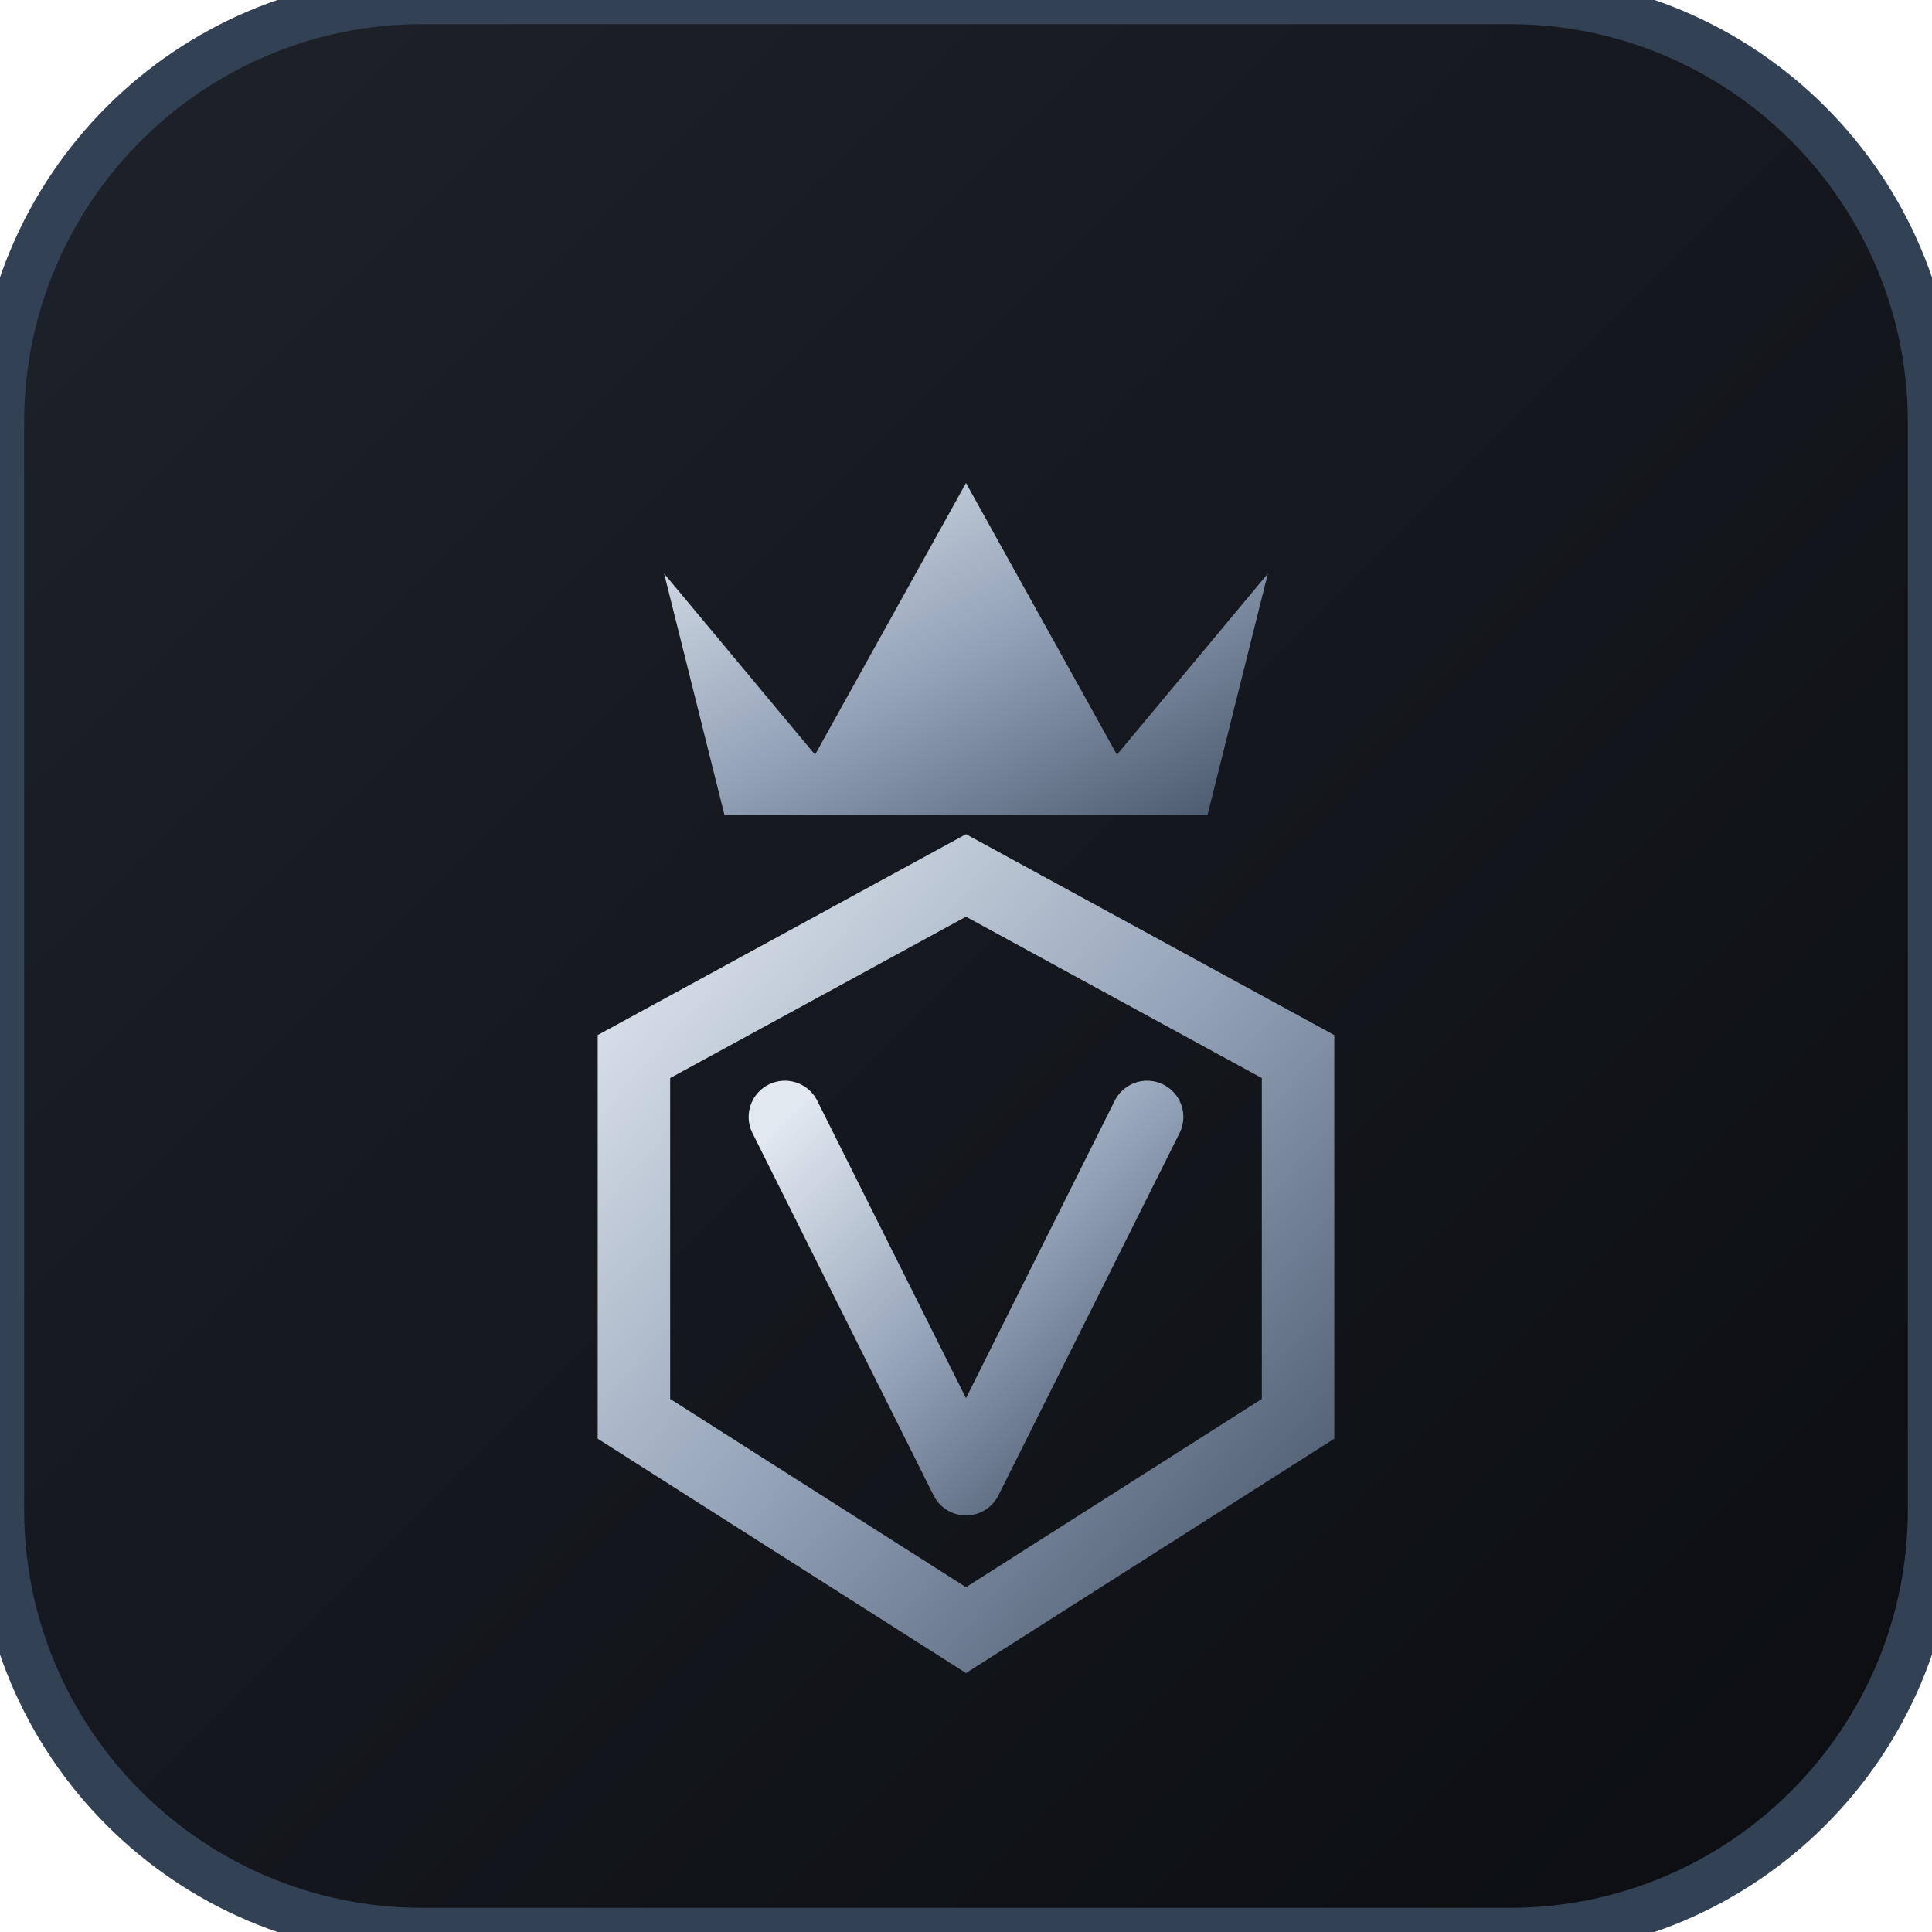
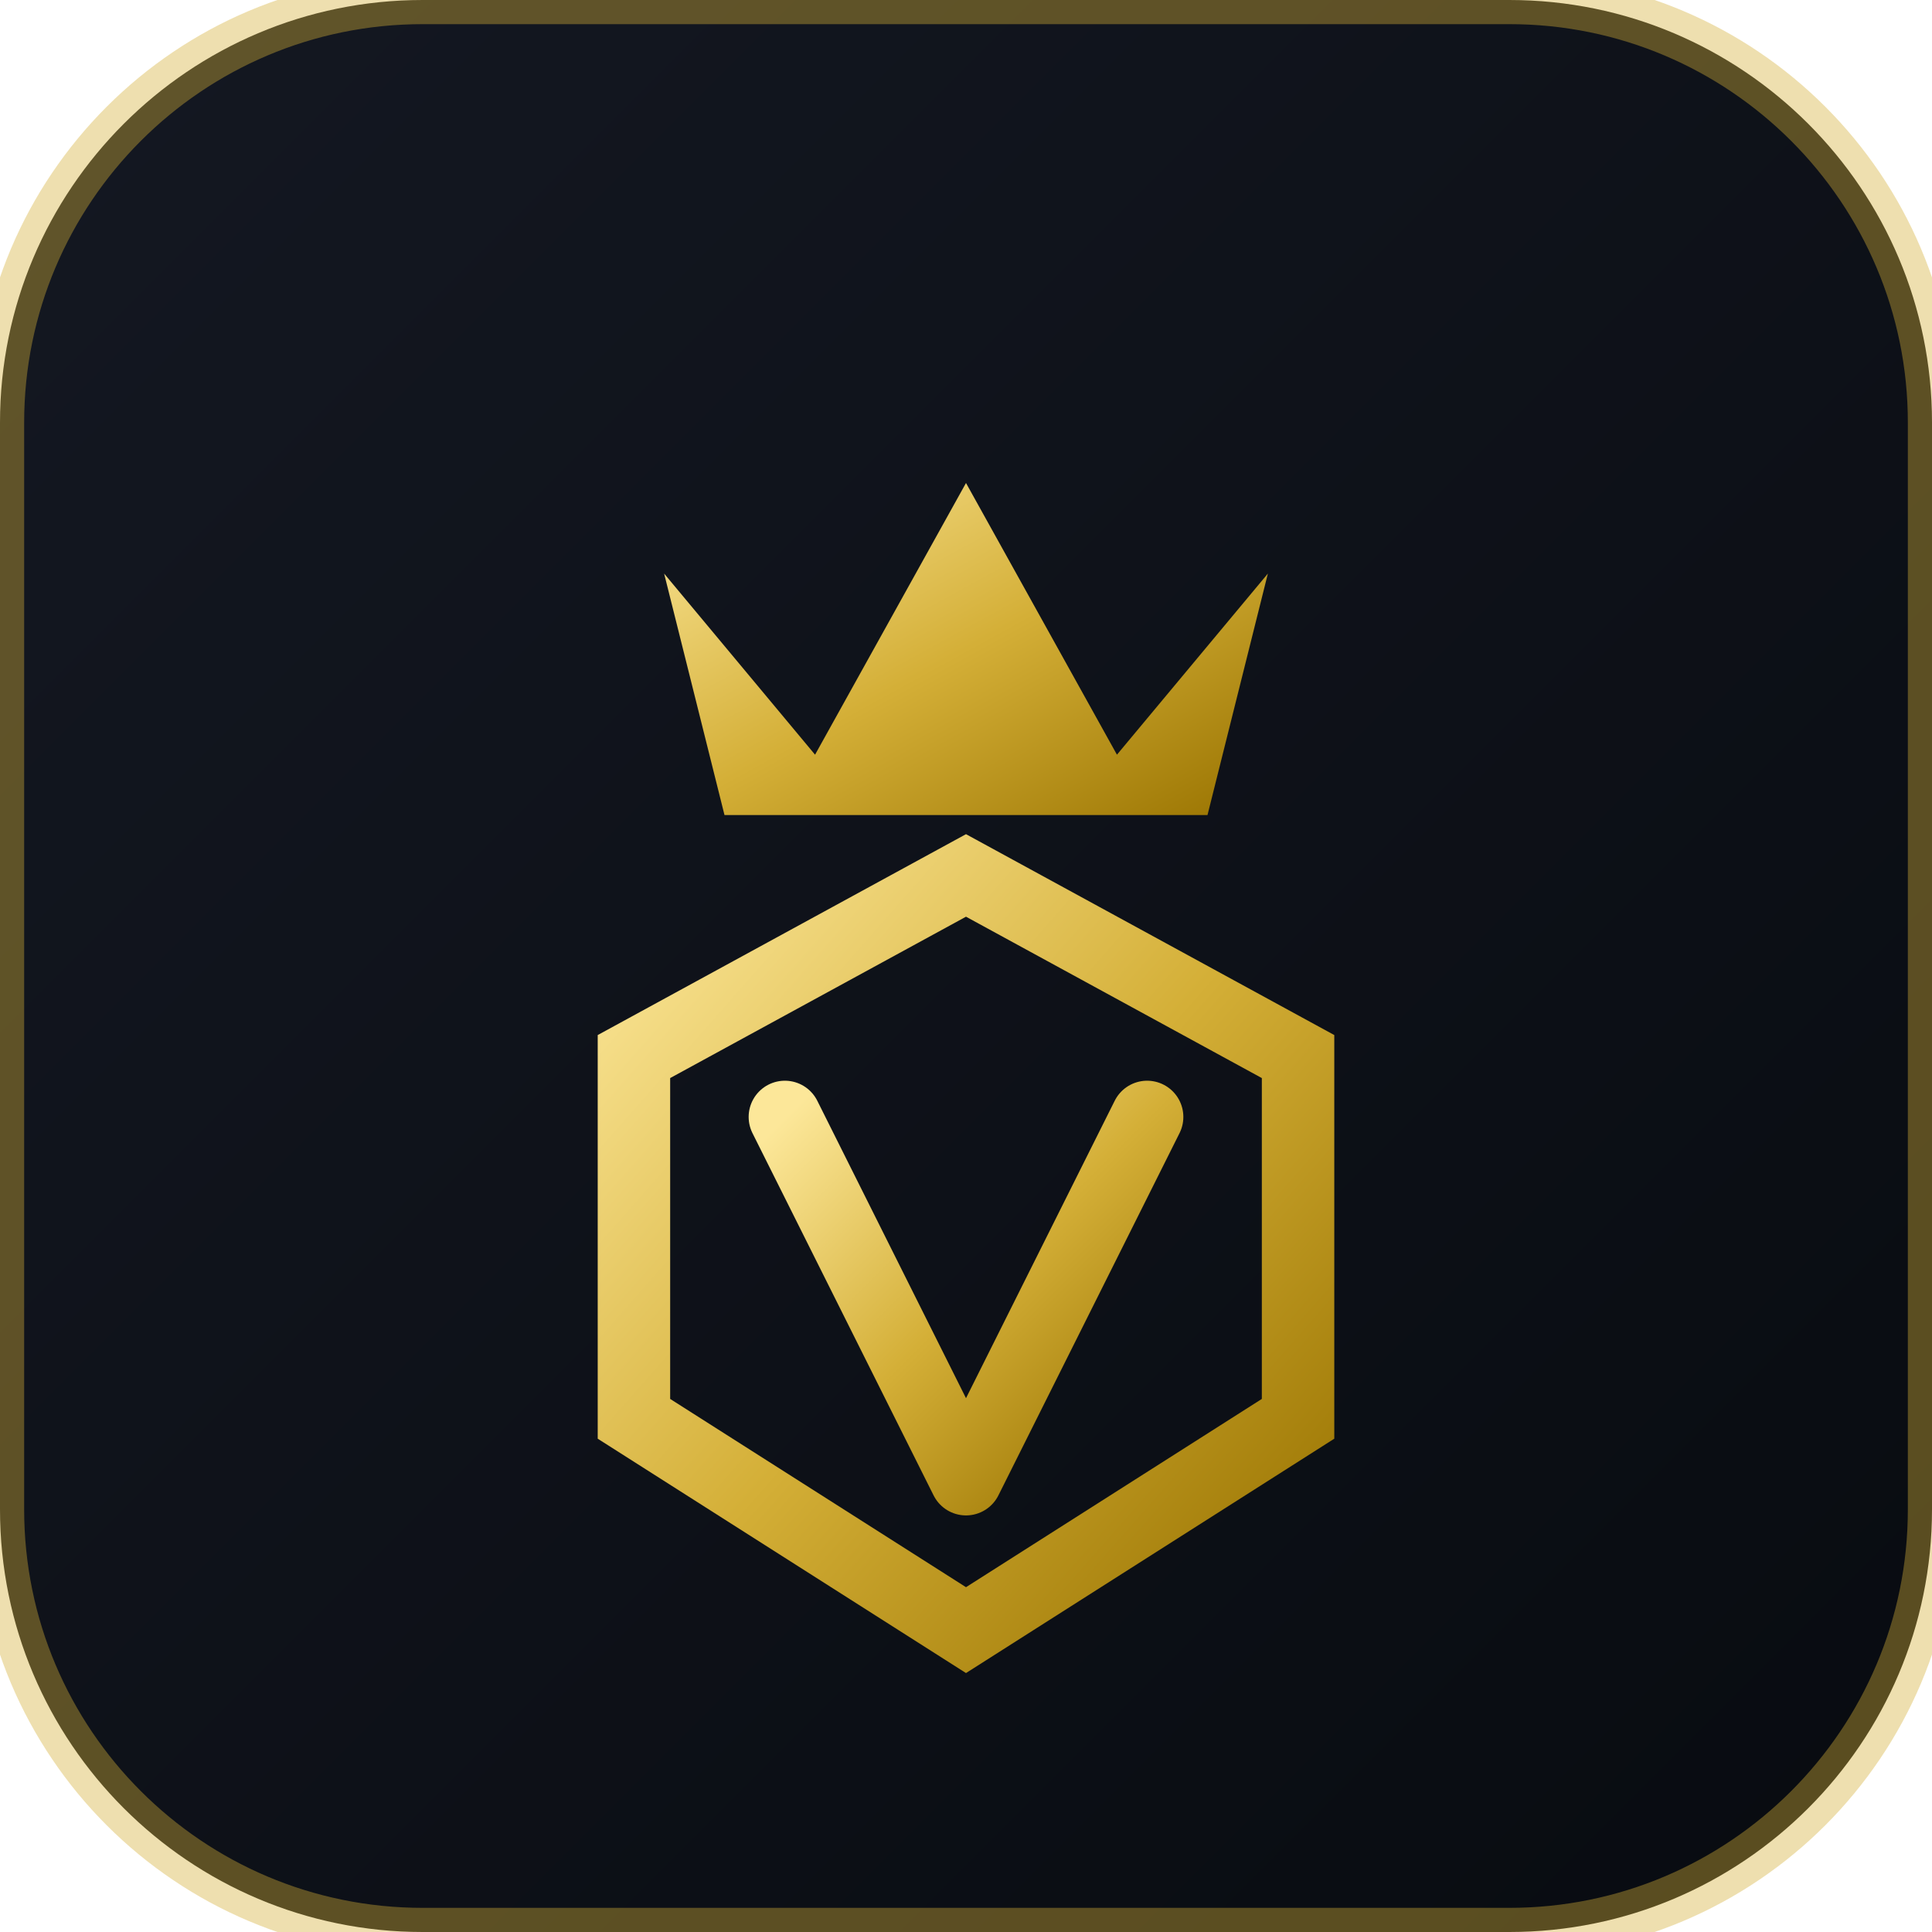
<svg xmlns="http://www.w3.org/2000/svg" viewBox="0 0 32 32" fill="none">
  <defs>
-     <linearGradient id="titanium-grad" x1="0%" y1="0%" x2="100%" y2="100%">
-       <stop offset="0%" stop-color="#E2E8F0" />
-       <stop offset="50%" stop-color="#94A3B8" />
-       <stop offset="100%" stop-color="#475569" />
+     <linearGradient id="gold-grad" x1="0%" y1="0%" x2="100%" y2="100%">
+       <stop offset="0%" stop-color="#FCE799" />
+       <stop offset="50%" stop-color="#D4AF37" />
+       <stop offset="100%" stop-color="#997300" />
    </linearGradient>
    <linearGradient id="dark-plate" x1="0%" y1="0%" x2="100%" y2="100%">
-       <stop offset="0%" stop-color="#1E222A" />
-       <stop offset="100%" stop-color="#0B0D11" />
+       <stop offset="0%" stop-color="#141822" />
+       <stop offset="100%" stop-color="#080B10" />
    </linearGradient>
  </defs>
-   <rect width="32" height="32" rx="7" fill="url(#dark-plate)" stroke="#334155" stroke-width="0.8" />
-   <path d="M11 9.5L13.5 12.5L16 8L18.5 12.5L21 9.5L20 13.5H12L11 9.5Z" fill="url(#titanium-grad)" />
-   <path d="M16 14.5L21.5 17.5V23.5L16 27L10.5 23.5V17.5L16 14.5Z" stroke="url(#titanium-grad)" stroke-width="1.2" fill="none" />
-   <path d="M13 18.5L16 24.5L19 18.5" stroke="url(#titanium-grad)" stroke-width="1.2" stroke-linecap="round" stroke-linejoin="round" />
-   <path d="M16 18.5V24.5" stroke="url(#titanium-grad)" stroke-width="1.2" stroke-linecap="round" />
+   <rect width="32" height="32" rx="7" fill="url(#dark-plate)" stroke="#D4AF37" stroke-width="0.8" stroke-opacity="0.4" />
+   <path d="M11 9.5L13.5 12.5L16 8L18.5 12.5L21 9.5L20 13.5H12L11 9.5Z" fill="url(#gold-grad)" />
+   <path d="M16 14.5L21.5 17.5V23.5L16 27L10.5 23.5V17.5L16 14.5Z" stroke="url(#gold-grad)" stroke-width="1.2" fill="none" />
+   <path d="M13 18.5L16 24.5L19 18.5" stroke="url(#gold-grad)" stroke-width="1.2" stroke-linecap="round" stroke-linejoin="round" />
+   <path d="M16 18.5V24.5" stroke="url(#gold-grad)" stroke-width="1.2" stroke-linecap="round" />
</svg>
